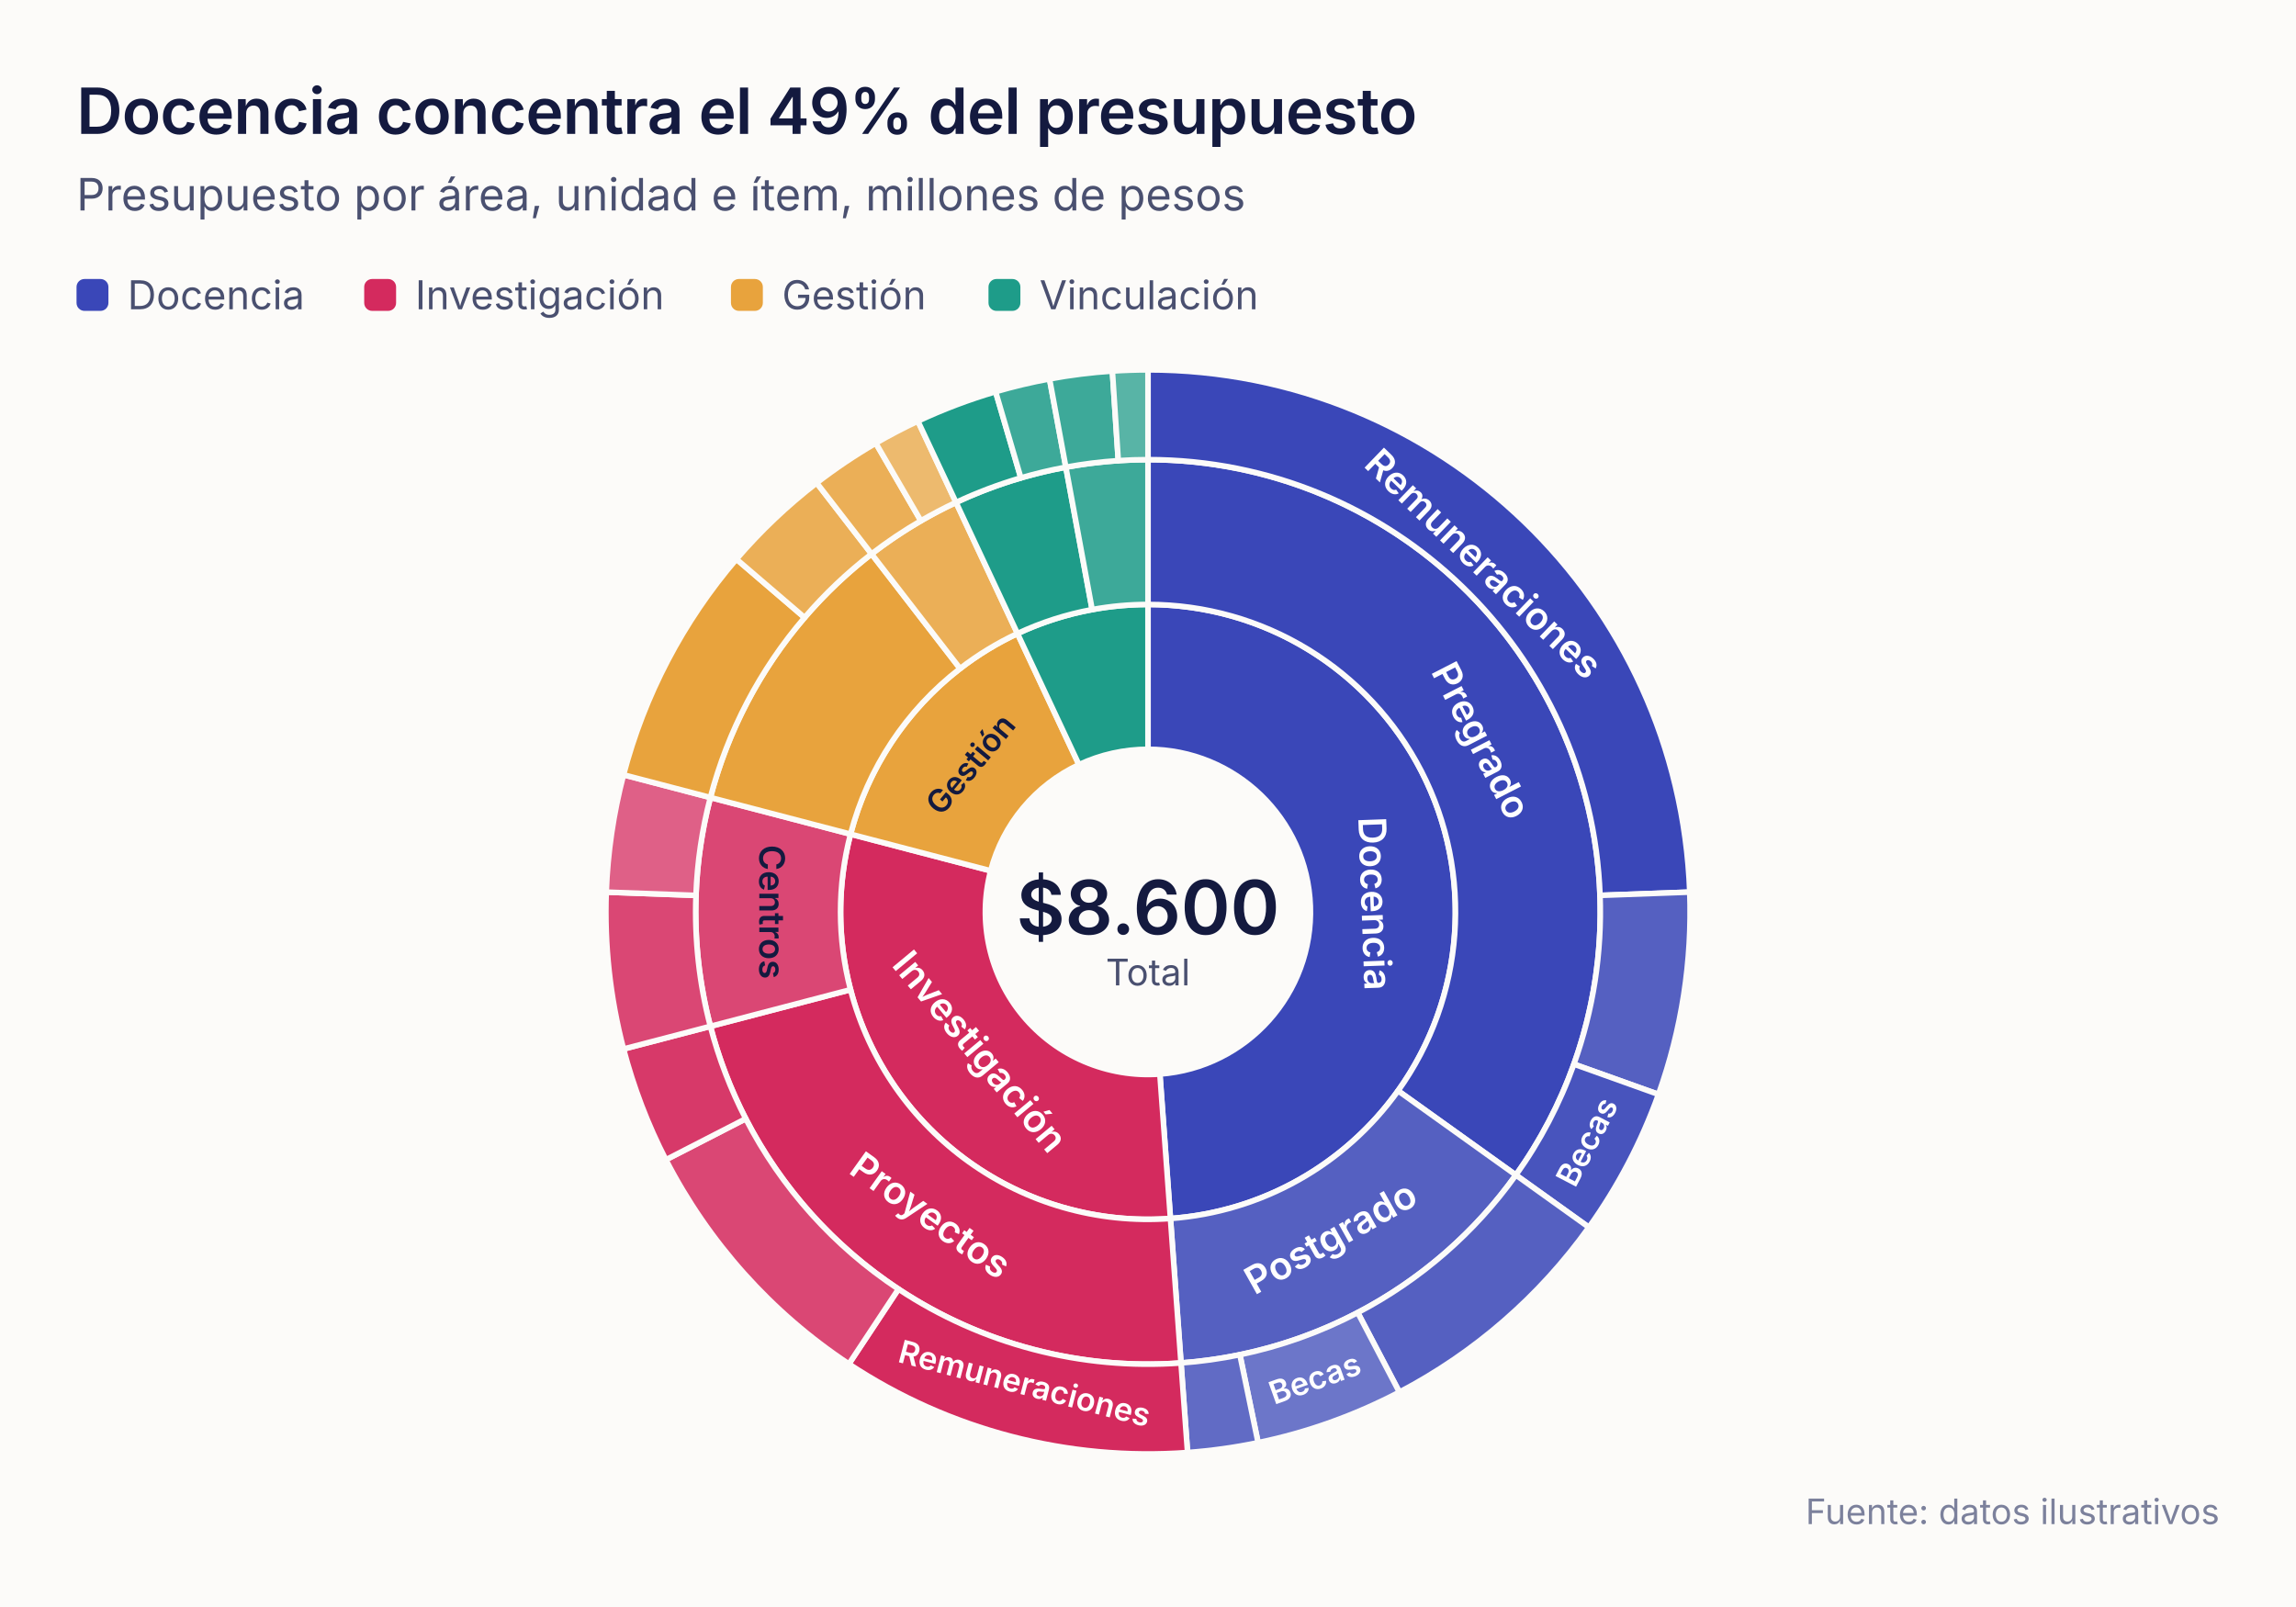
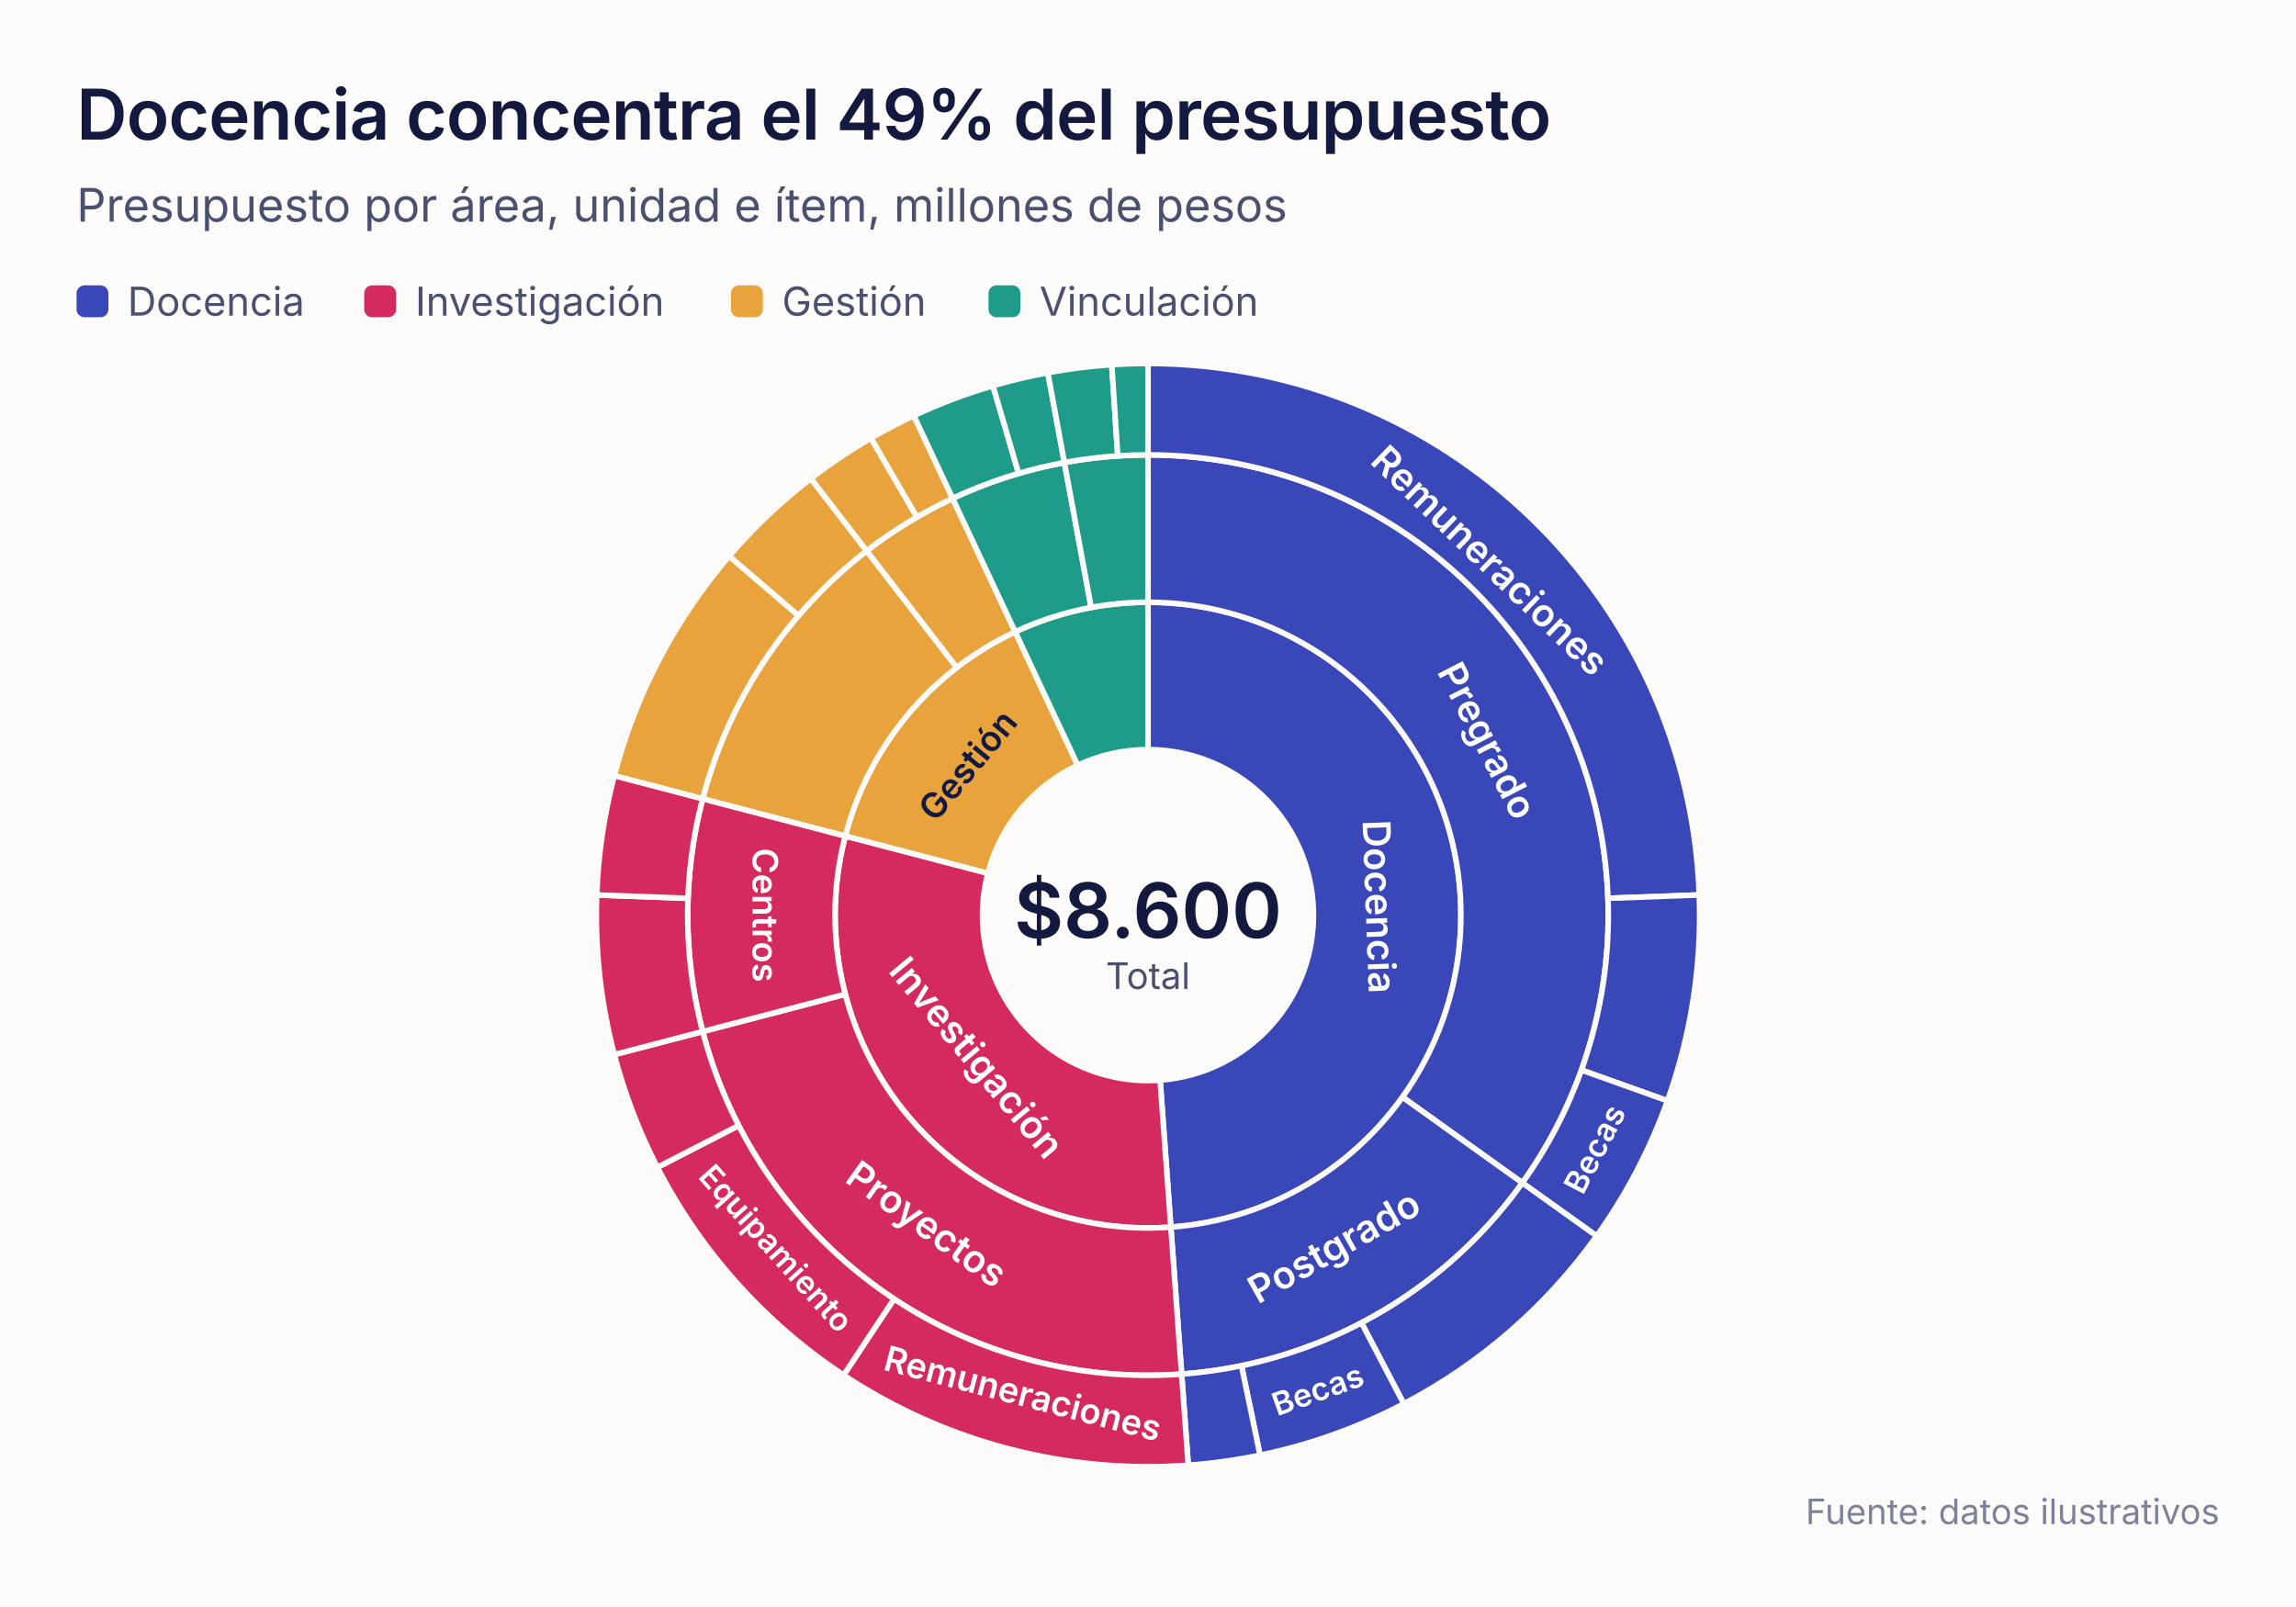
<svg xmlns="http://www.w3.org/2000/svg" viewBox="0 0 720 504" width="720" height="504" role="img" aria-labelledby="paove7rl-t paove7rl-d" font-family="'Mozilla Text', 'Inter', system-ui, -apple-system, 'Segoe UI', Roboto, sans-serif" class="pa-chart" data-pa-type="sunburst" data-pa-mode="light" style="max-width:100%;height:auto;font-variant-numeric:lining-nums">
  <style>.pa-m{transition:opacity .15s ease}.pa-focus .pa-m{opacity:.28}.pa-focus .pa-m.pa-on{opacity:1}</style>
  <rect width="720" height="504" fill="#FCFBF9" />
  <g class="pa-header">
-     <text x="24" y="42" fill="#141A3F" font-size="20" font-weight="600" letter-spacing="-0.01em">Docencia concentra el 49% del presupuesto</text>
-     <text x="24" y="66" fill="#4A5070" font-size="14">Presupuesto por área, unidad e ítem, millones de pesos</text>
+     <text x="24" y="43.8" fill="#141A3F" font-size="22" font-weight="600" letter-spacing="-0.01em">Docencia concentra el 49% del presupuesto</text>
+     <text x="24" y="69.5" fill="#4A5070" font-size="14.5">Presupuesto por área, unidad e ítem, millones de pesos</text>
    <g class="pa-legend">
-       <rect x="24" y="87.5" width="10" height="10" rx="2.5" fill="#3A47B8" />
-       <text x="40" y="97" fill="#4A5070" font-size="12.5">Docencia</text>
-       <rect x="114.21" y="87.5" width="10" height="10" rx="2.5" fill="#D42A5E" />
-       <text x="130.21" y="97" fill="#4A5070" font-size="12.5">Investigación</text>
-       <rect x="229.22" y="87.5" width="10" height="10" rx="2.5" fill="#E8A33D" />
-       <text x="245.22" y="97" fill="#4A5070" font-size="12.5">Gestión</text>
-       <rect x="309.98" y="87.5" width="10" height="10" rx="2.5" fill="#1E9C89" />
-       <text x="325.98" y="97" fill="#4A5070" font-size="12.5">Vinculación</text>
+       <g class="pa-key" data-color="#3A47B8" style="cursor:pointer">
+         <rect x="21" y="85" width="80.21" height="19" rx="4" fill="transparent" />
+         <rect x="24" y="89.5" width="10" height="10" rx="2.5" fill="#3A47B8" />
+         <text x="40" y="99" fill="#4A5070" font-size="12.5">Docencia</text>
+       </g>
+       <g class="pa-key" data-color="#D42A5E" style="cursor:pointer">
+         <rect x="111.21" y="85" width="105.01" height="19" rx="4" fill="transparent" />
+         <rect x="114.21" y="89.5" width="10" height="10" rx="2.5" fill="#D42A5E" />
+         <text x="130.21" y="99" fill="#4A5070" font-size="12.5">Investigación</text>
+       </g>
+       <g class="pa-key" data-color="#E8A33D" style="cursor:pointer">
+         <rect x="226.22" y="85" width="70.76" height="19" rx="4" fill="transparent" />
+         <rect x="229.22" y="89.5" width="10" height="10" rx="2.5" fill="#E8A33D" />
+         <text x="245.22" y="99" fill="#4A5070" font-size="12.5">Gestión</text>
+       </g>
+       <g class="pa-key" data-color="#1E9C89" style="cursor:pointer">
+         <rect x="306.98" y="85" width="93.86" height="19" rx="4" fill="transparent" />
+         <rect x="309.98" y="89.5" width="10" height="10" rx="2.5" fill="#1E9C89" />
+         <text x="325.98" y="99" fill="#4A5070" font-size="12.5">Vinculación</text>
+       </g>
    </g>
  </g>
  <g class="pa-body">
-     <path class="pa-m" d="M360.00,189.58A96.42,96.42 0 0 1 367.04,382.16L363.72,336.86A51.00,51.00 0 0 0 360.00,235.00Z" fill="#3A47B8" stroke="#FCFBF9" stroke-width="1.75" stroke-linejoin="round" data-tip="Docencia $4.200 · 49% del total" data-drill="[&quot;Docencia&quot;]" style="cursor:pointer" />
-     <path class="pa-m" d="M360.00,144.16A141.84,141.84 0 0 1 475.36,368.53L438.42,342.10A96.42,96.42 0 0 0 360.00,189.58Z" fill="#3A47B8" stroke="#FCFBF9" stroke-width="1.75" stroke-linejoin="round" data-tip="Docencia › Pregrado $3.000 · 35% del total 71% de Docencia" data-drill="[&quot;Docencia&quot;,&quot;Pregrado&quot;]" style="cursor:pointer" />
-     <path class="pa-m" d="M360.00,116.00A170.00,170.00 0 0 1 529.89,279.79L501.75,280.82A141.84,141.84 0 0 0 360.00,144.16Z" fill="#3A47B8" stroke="#FCFBF9" stroke-width="1.75" stroke-linejoin="round" data-tip="Docencia › Pregrado › Remuneraciones $2.100 · 24% del total 70% de Pregrado" />
-     <path class="pa-m" d="M529.89,279.79A170.00,170.00 0 0 1 520.08,343.23L493.56,333.75A141.84,141.84 0 0 0 501.75,280.82Z" fill="#5560C1" stroke="#FCFBF9" stroke-width="1.75" stroke-linejoin="round" data-tip="Docencia › Pregrado › Operación $520 · 6% del total 17% de Pregrado" />
-     <path class="pa-m" d="M520.08,343.23A170.00,170.00 0 0 1 498.26,384.92L475.36,368.53A141.84,141.84 0 0 0 493.56,333.75Z" fill="#4854BD" stroke="#FCFBF9" stroke-width="1.75" stroke-linejoin="round" data-tip="Docencia › Pregrado › Becas $380 · 4,4% del total 13% de Pregrado" />
-     <path class="pa-m" d="M475.36,368.53A141.84,141.84 0 0 1 370.35,427.46L367.04,382.16A96.42,96.42 0 0 0 438.42,342.10Z" fill="#5560C1" stroke="#FCFBF9" stroke-width="1.75" stroke-linejoin="round" data-tip="Docencia › Postgrado $1.200 · 14% del total 29% de Docencia" data-drill="[&quot;Docencia&quot;,&quot;Postgrado&quot;]" style="cursor:pointer" />
-     <path class="pa-m" d="M498.26,384.92A170.00,170.00 0 0 1 438.83,436.62L425.77,411.67A141.84,141.84 0 0 0 475.36,368.53Z" fill="#5560C1" stroke="#FCFBF9" stroke-width="1.75" stroke-linejoin="round" data-tip="Docencia › Postgrado › Remuneraciones $640 · 7,4% del total 53% de Postgrado" />
-     <path class="pa-m" d="M438.83,436.62A170.00,170.00 0 0 1 394.53,452.46L388.81,424.88A141.84,141.84 0 0 0 425.77,411.67Z" fill="#6C76C9" stroke="#FCFBF9" stroke-width="1.75" stroke-linejoin="round" data-tip="Docencia › Postgrado › Becas $380 · 4,4% del total 32% de Postgrado" />
-     <path class="pa-m" d="M394.53,452.46A170.00,170.00 0 0 1 372.41,455.55L370.35,427.46A141.84,141.84 0 0 0 388.81,424.88Z" fill="#616BC5" stroke="#FCFBF9" stroke-width="1.75" stroke-linejoin="round" data-tip="Docencia › Postgrado › Operación $180 · 2,1% del total 15% de Postgrado" />
-     <path class="pa-m" d="M367.04,382.16A96.42,96.42 0 0 1 266.72,261.61L310.66,273.10A51.00,51.00 0 0 0 363.72,336.86Z" fill="#D42A5E" stroke="#FCFBF9" stroke-width="1.75" stroke-linejoin="round" data-tip="Investigación $2.600 · 30% del total" data-drill="[&quot;Investigación&quot;]" style="cursor:pointer" />
-     <path class="pa-m" d="M370.35,427.46A141.84,141.84 0 0 1 222.77,321.88L266.72,310.39A96.42,96.42 0 0 0 367.04,382.16Z" fill="#D42A5E" stroke="#FCFBF9" stroke-width="1.75" stroke-linejoin="round" data-tip="Investigación › Proyectos $1.900 · 22% del total 73% de Investigación" data-drill="[&quot;Investigación&quot;,&quot;Proyectos&quot;]" style="cursor:pointer" />
-     <path class="pa-m" d="M372.41,455.55A170.00,170.00 0 0 1 266.20,427.78L281.74,404.29A141.84,141.84 0 0 0 370.35,427.46Z" fill="#D42A5E" stroke="#FCFBF9" stroke-width="1.75" stroke-linejoin="round" data-tip="Investigación › Proyectos › Remuneraciones $900 · 10% del total 47% de Proyectos" />
-     <path class="pa-m" d="M266.20,427.78A170.00,170.00 0 0 1 208.81,363.73L233.86,350.86A141.84,141.84 0 0 0 281.74,404.29Z" fill="#DA4774" stroke="#FCFBF9" stroke-width="1.75" stroke-linejoin="round" data-tip="Investigación › Proyectos › Equipamiento $700 · 8,1% del total 37% de Proyectos" />
-     <path class="pa-m" d="M208.81,363.73A170.00,170.00 0 0 1 195.53,329.00L222.77,321.88A141.84,141.84 0 0 0 233.86,350.86Z" fill="#D73969" stroke="#FCFBF9" stroke-width="1.75" stroke-linejoin="round" data-tip="Investigación › Proyectos › Operación $300 · 3,5% del total 16% de Proyectos" />
-     <path class="pa-m" d="M222.77,321.88A141.84,141.84 0 0 1 222.77,250.12L266.72,261.61A96.42,96.42 0 0 0 266.72,310.39Z" fill="#DA4774" stroke="#FCFBF9" stroke-width="1.75" stroke-linejoin="round" data-tip="Investigación › Centros $700 · 8,1% del total 27% de Investigación" data-drill="[&quot;Investigación&quot;,&quot;Centros&quot;]" style="cursor:pointer" />
-     <path class="pa-m" d="M195.53,329.00A170.00,170.00 0 0 1 190.11,279.79L218.25,280.82A141.84,141.84 0 0 0 222.77,321.88Z" fill="#DA4774" stroke="#FCFBF9" stroke-width="1.75" stroke-linejoin="round" data-tip="Investigación › Centros › Remuneraciones $400 · 4,7% del total 57% de Centros" />
-     <path class="pa-m" d="M190.11,279.79A170.00,170.00 0 0 1 195.53,243.00L222.77,250.12A141.84,141.84 0 0 0 218.25,280.82Z" fill="#DF6087" stroke="#FCFBF9" stroke-width="1.75" stroke-linejoin="round" data-tip="Investigación › Centros › Equipamiento $300 · 3,5% del total 43% de Centros" />
-     <path class="pa-m" d="M266.72,261.61A96.42,96.42 0 0 1 319.07,198.70L338.35,239.82A51.00,51.00 0 0 0 310.66,273.10Z" fill="#E8A33D" stroke="#FCFBF9" stroke-width="1.75" stroke-linejoin="round" data-tip="Gestión $1.200 · 14% del total" data-drill="[&quot;Gestión&quot;]" style="cursor:pointer" />
-     <path class="pa-m" d="M222.77,250.12A141.84,141.84 0 0 1 273.31,173.73L301.07,209.68A96.42,96.42 0 0 0 266.72,261.61Z" fill="#E8A33D" stroke="#FCFBF9" stroke-width="1.75" stroke-linejoin="round" data-tip="Gestión › Administración $900 · 10% del total 75% de Gestión" data-drill="[&quot;Gestión&quot;,&quot;Administración&quot;]" style="cursor:pointer" />
-     <path class="pa-m" d="M195.53,243.00A170.00,170.00 0 0 1 230.93,175.36L252.31,193.69A141.84,141.84 0 0 0 222.77,250.12Z" fill="#E8A33D" stroke="#FCFBF9" stroke-width="1.75" stroke-linejoin="round" data-tip="Gestión › Administración › Remuneraciones $620 · 7,2% del total 69% de Administración" />
-     <path class="pa-m" d="M230.93,175.36A170.00,170.00 0 0 1 256.10,151.45L273.31,173.73A141.84,141.84 0 0 0 252.31,193.69Z" fill="#EBAF57" stroke="#FCFBF9" stroke-width="1.75" stroke-linejoin="round" data-tip="Gestión › Administración › Operación $280 · 3,3% del total 31% de Administración" />
-     <path class="pa-m" d="M273.31,173.73A141.84,141.84 0 0 1 299.80,157.57L319.07,198.70A96.42,96.42 0 0 0 301.07,209.68Z" fill="#EBAF57" stroke="#FCFBF9" stroke-width="1.75" stroke-linejoin="round" data-tip="Gestión › Tecnología $300 · 3,5% del total 25% de Gestión" data-drill="[&quot;Gestión&quot;,&quot;Tecnología&quot;]" style="cursor:pointer" />
-     <path class="pa-m" d="M256.10,151.45A170.00,170.00 0 0 1 274.64,138.98L288.78,163.34A141.84,141.84 0 0 0 273.31,173.73Z" fill="#EBAF57" stroke="#FCFBF9" stroke-width="1.75" stroke-linejoin="round" data-tip="Gestión › Tecnología › Licencias $180 · 2,1% del total 60% de Tecnología" />
-     <path class="pa-m" d="M274.64,138.98A170.00,170.00 0 0 1 287.84,132.07L299.80,157.57A141.84,141.84 0 0 0 288.78,163.34Z" fill="#EDBA6E" stroke="#FCFBF9" stroke-width="1.75" stroke-linejoin="round" data-tip="Gestión › Tecnología › Equipamiento $120 · 1,4% del total 40% de Tecnología" />
-     <path class="pa-m" d="M319.07,198.70A96.42,96.42 0 0 1 360.00,189.58L360.00,235.00A51.00,51.00 0 0 0 338.35,239.82Z" fill="#1E9C89" stroke="#FCFBF9" stroke-width="1.75" stroke-linejoin="round" data-tip="Vinculación $600 · 7% del total" data-drill="[&quot;Vinculación&quot;]" style="cursor:pointer" />
-     <path class="pa-m" d="M299.80,157.57A141.84,141.84 0 0 1 334.24,146.52L342.49,191.18A96.42,96.42 0 0 0 319.07,198.70Z" fill="#1E9C89" stroke="#FCFBF9" stroke-width="1.75" stroke-linejoin="round" data-tip="Vinculación › Extensión $350 · 4,1% del total 58% de Vinculación" data-drill="[&quot;Vinculación&quot;,&quot;Extensión&quot;]" style="cursor:pointer" />
-     <path class="pa-m" d="M287.84,132.07A170.00,170.00 0 0 1 312.21,122.85L320.13,149.88A141.84,141.84 0 0 0 299.80,157.57Z" fill="#1E9C89" stroke="#FCFBF9" stroke-width="1.75" stroke-linejoin="round" data-tip="Vinculación › Extensión › Remuneraciones $210 · 2,4% del total 60% de Extensión" />
-     <path class="pa-m" d="M312.21,122.85A170.00,170.00 0 0 1 329.12,118.83L334.24,146.52A141.84,141.84 0 0 0 320.13,149.88Z" fill="#3DA999" stroke="#FCFBF9" stroke-width="1.75" stroke-linejoin="round" data-tip="Vinculación › Extensión › Operación $140 · 1,6% del total 40% de Extensión" />
-     <path class="pa-m" d="M334.24,146.52A141.84,141.84 0 0 1 360.00,144.16L360.00,189.58A96.42,96.42 0 0 0 342.49,191.18Z" fill="#3DA999" stroke="#FCFBF9" stroke-width="1.75" stroke-linejoin="round" data-tip="Vinculación › Educación continua $250 · 2,9% del total 42% de Vinculación" data-drill="[&quot;Vinculación&quot;,&quot;Educación continua&quot;]" style="cursor:pointer" />
-     <path class="pa-m" d="M329.12,118.83A170.00,170.00 0 0 1 348.83,116.37L350.68,144.47A141.84,141.84 0 0 0 334.24,146.52Z" fill="#3DA999" stroke="#FCFBF9" stroke-width="1.75" stroke-linejoin="round" data-tip="Vinculación › Educación continua › Remuneraciones $160 · 1,9% del total 64% de Educación continua" />
-     <path class="pa-m" d="M348.83,116.37A170.00,170.00 0 0 1 360.00,116.00L360.00,144.16A141.84,141.84 0 0 0 350.68,144.47Z" fill="#58B4A6" stroke="#FCFBF9" stroke-width="1.75" stroke-linejoin="round" data-tip="Vinculación › Educación continua › Operación $90 · 1% del total 36% de Educación continua" />
+     <path class="pa-m" d="M360.00,188.88A98.12,98.12 0 0 1 367.16,384.86L363.79,338.76A51.90,51.90 0 0 0 360.00,235.10Z" fill="#3A47B8" stroke="#FCFBF9" stroke-width="1.75" stroke-linejoin="round" data-tip="Docencia $4.200 · 49% del total" data-drill="[&quot;Docencia&quot;]" style="cursor:pointer" />
+     <path class="pa-m" d="M360.00,142.66A144.34,144.34 0 0 1 477.39,370.99L439.80,344.09A98.12,98.12 0 0 0 360.00,188.88Z" fill="#3A47B8" stroke="#FCFBF9" stroke-width="1.75" stroke-linejoin="round" data-tip="Docencia › Pregrado $3.000 · 35% del total 71% de Docencia" data-drill="[&quot;Docencia&quot;,&quot;Pregrado&quot;]" style="cursor:pointer" />
+     <path class="pa-m" d="M360.00,114.00A173.00,173.00 0 0 1 532.88,280.68L504.25,281.73A144.34,144.34 0 0 0 360.00,142.66Z" fill="#3A47B8" stroke="#FCFBF9" stroke-width="1.75" stroke-linejoin="round" data-tip="Docencia › Pregrado › Remuneraciones $2.100 · 24% del total 70% de Pregrado" />
+     <path class="pa-m" d="M532.88,280.68A173.00,173.00 0 0 1 522.90,345.24L495.92,335.60A144.34,144.34 0 0 0 504.25,281.73Z" fill="#3A47B8" stroke="#FCFBF9" stroke-width="1.75" stroke-linejoin="round" data-tip="Docencia › Pregrado › Operación $520 · 6% del total 17% de Pregrado" />
+     <path class="pa-m" d="M522.90,345.24A173.00,173.00 0 0 1 500.70,387.66L477.39,370.99A144.34,144.34 0 0 0 495.92,335.60Z" fill="#3A47B8" stroke="#FCFBF9" stroke-width="1.75" stroke-linejoin="round" data-tip="Docencia › Pregrado › Becas $380 · 4,4% del total 13% de Pregrado" />
+     <path class="pa-m" d="M477.39,370.99A144.34,144.34 0 0 1 370.54,430.96L367.16,384.86A98.12,98.12 0 0 0 439.80,344.09Z" fill="#3A47B8" stroke="#FCFBF9" stroke-width="1.75" stroke-linejoin="round" data-tip="Docencia › Postgrado $1.200 · 14% del total 29% de Docencia" data-drill="[&quot;Docencia&quot;,&quot;Postgrado&quot;]" style="cursor:pointer" />
+     <path class="pa-m" d="M500.70,387.66A173.00,173.00 0 0 1 440.22,440.27L426.94,414.88A144.34,144.34 0 0 0 477.39,370.99Z" fill="#3A47B8" stroke="#FCFBF9" stroke-width="1.75" stroke-linejoin="round" data-tip="Docencia › Postgrado › Remuneraciones $640 · 7,4% del total 53% de Postgrado" />
+     <path class="pa-m" d="M440.22,440.27A173.00,173.00 0 0 1 395.14,456.39L389.32,428.33A144.34,144.34 0 0 0 426.94,414.88Z" fill="#3A47B8" stroke="#FCFBF9" stroke-width="1.75" stroke-linejoin="round" data-tip="Docencia › Postgrado › Becas $380 · 4,4% del total 32% de Postgrado" />
+     <path class="pa-m" d="M395.14,456.39A173.00,173.00 0 0 1 372.63,459.54L370.54,430.96A144.34,144.34 0 0 0 389.32,428.33Z" fill="#3A47B8" stroke="#FCFBF9" stroke-width="1.75" stroke-linejoin="round" data-tip="Docencia › Postgrado › Operación $180 · 2,1% del total 15% de Postgrado" />
+     <path class="pa-m" d="M367.16,384.86A98.12,98.12 0 0 1 265.07,262.18L309.79,273.87A51.90,51.90 0 0 0 363.79,338.76Z" fill="#D42A5E" stroke="#FCFBF9" stroke-width="1.75" stroke-linejoin="round" data-tip="Investigación $2.600 · 30% del total" data-drill="[&quot;Investigación&quot;]" style="cursor:pointer" />
+     <path class="pa-m" d="M370.54,430.96A144.34,144.34 0 0 1 220.35,323.51L265.07,311.82A98.12,98.12 0 0 0 367.16,384.86Z" fill="#D42A5E" stroke="#FCFBF9" stroke-width="1.75" stroke-linejoin="round" data-tip="Investigación › Proyectos $1.900 · 22% del total 73% de Investigación" data-drill="[&quot;Investigación&quot;,&quot;Proyectos&quot;]" style="cursor:pointer" />
+     <path class="pa-m" d="M372.63,459.54A173.00,173.00 0 0 1 264.54,431.28L280.36,407.38A144.34,144.34 0 0 0 370.54,430.96Z" fill="#D42A5E" stroke="#FCFBF9" stroke-width="1.75" stroke-linejoin="round" data-tip="Investigación › Proyectos › Remuneraciones $900 · 10% del total 47% de Proyectos" />
+     <path class="pa-m" d="M264.54,431.28A173.00,173.00 0 0 1 206.14,366.10L231.63,353.00A144.34,144.34 0 0 0 280.36,407.38Z" fill="#D42A5E" stroke="#FCFBF9" stroke-width="1.75" stroke-linejoin="round" data-tip="Investigación › Proyectos › Equipamiento $700 · 8,1% del total 37% de Proyectos" />
+     <path class="pa-m" d="M206.14,366.10A173.00,173.00 0 0 1 192.63,330.76L220.35,323.51A144.34,144.34 0 0 0 231.63,353.00Z" fill="#D42A5E" stroke="#FCFBF9" stroke-width="1.75" stroke-linejoin="round" data-tip="Investigación › Proyectos › Operación $300 · 3,5% del total 16% de Proyectos" />
+     <path class="pa-m" d="M220.35,323.51A144.34,144.34 0 0 1 220.35,250.49L265.07,262.18A98.12,98.12 0 0 0 265.07,311.82Z" fill="#D42A5E" stroke="#FCFBF9" stroke-width="1.75" stroke-linejoin="round" data-tip="Investigación › Centros $700 · 8,1% del total 27% de Investigación" data-drill="[&quot;Investigación&quot;,&quot;Centros&quot;]" style="cursor:pointer" />
+     <path class="pa-m" d="M192.63,330.76A173.00,173.00 0 0 1 187.12,280.68L215.75,281.73A144.34,144.34 0 0 0 220.35,323.51Z" fill="#D42A5E" stroke="#FCFBF9" stroke-width="1.75" stroke-linejoin="round" data-tip="Investigación › Centros › Remuneraciones $400 · 4,7% del total 57% de Centros" />
+     <path class="pa-m" d="M187.12,280.68A173.00,173.00 0 0 1 192.63,243.24L220.35,250.49A144.34,144.34 0 0 0 215.75,281.73Z" fill="#D42A5E" stroke="#FCFBF9" stroke-width="1.75" stroke-linejoin="round" data-tip="Investigación › Centros › Equipamiento $300 · 3,5% del total 43% de Centros" />
+     <path class="pa-m" d="M265.07,262.18A98.12,98.12 0 0 1 318.35,198.16L337.97,240.01A51.90,51.90 0 0 0 309.79,273.87Z" fill="#E8A33D" stroke="#FCFBF9" stroke-width="1.75" stroke-linejoin="round" data-tip="Gestión $1.200 · 14% del total" data-drill="[&quot;Gestión&quot;]" style="cursor:pointer" />
+     <path class="pa-m" d="M220.35,250.49A144.34,144.34 0 0 1 271.78,172.75L300.03,209.34A98.12,98.12 0 0 0 265.07,262.18Z" fill="#E8A33D" stroke="#FCFBF9" stroke-width="1.75" stroke-linejoin="round" data-tip="Gestión › Administración $900 · 10% del total 75% de Gestión" data-drill="[&quot;Gestión&quot;,&quot;Administración&quot;]" style="cursor:pointer" />
+     <path class="pa-m" d="M192.63,243.24A173.00,173.00 0 0 1 228.66,174.41L250.41,193.06A144.34,144.34 0 0 0 220.35,250.49Z" fill="#E8A33D" stroke="#FCFBF9" stroke-width="1.75" stroke-linejoin="round" data-tip="Gestión › Administración › Remuneraciones $620 · 7,2% del total 69% de Administración" />
+     <path class="pa-m" d="M228.66,174.41A173.00,173.00 0 0 1 254.27,150.07L271.78,172.75A144.34,144.34 0 0 0 250.41,193.06Z" fill="#E8A33D" stroke="#FCFBF9" stroke-width="1.75" stroke-linejoin="round" data-tip="Gestión › Administración › Operación $280 · 3,3% del total 31% de Administración" />
+     <path class="pa-m" d="M271.78,172.75A144.34,144.34 0 0 1 298.73,156.31L318.35,198.16A98.12,98.12 0 0 0 300.03,209.34Z" fill="#E8A33D" stroke="#FCFBF9" stroke-width="1.75" stroke-linejoin="round" data-tip="Gestión › Tecnología $300 · 3,5% del total 25% de Gestión" data-drill="[&quot;Gestión&quot;,&quot;Tecnología&quot;]" style="cursor:pointer" />
+     <path class="pa-m" d="M254.27,150.07A173.00,173.00 0 0 1 273.14,137.39L287.52,162.17A144.34,144.34 0 0 0 271.78,172.75Z" fill="#E8A33D" stroke="#FCFBF9" stroke-width="1.75" stroke-linejoin="round" data-tip="Gestión › Tecnología › Licencias $180 · 2,1% del total 60% de Tecnología" />
+     <path class="pa-m" d="M273.14,137.39A173.00,173.00 0 0 1 286.57,130.36L298.73,156.31A144.34,144.34 0 0 0 287.52,162.17Z" fill="#E8A33D" stroke="#FCFBF9" stroke-width="1.75" stroke-linejoin="round" data-tip="Gestión › Tecnología › Equipamiento $120 · 1,4% del total 40% de Tecnología" />
+     <path class="pa-m" d="M318.35,198.16A98.12,98.12 0 0 1 360.00,188.88L360.00,235.10A51.90,51.90 0 0 0 337.97,240.01Z" fill="#1E9C89" stroke="#FCFBF9" stroke-width="1.75" stroke-linejoin="round" data-tip="Vinculación $600 · 7% del total" data-drill="[&quot;Vinculación&quot;]" style="cursor:pointer" />
+     <path class="pa-m" d="M298.73,156.31A144.34,144.34 0 0 1 333.78,145.06L342.18,190.51A98.12,98.12 0 0 0 318.35,198.16Z" fill="#1E9C89" stroke="#FCFBF9" stroke-width="1.75" stroke-linejoin="round" data-tip="Vinculación › Extensión $350 · 4,1% del total 58% de Vinculación" data-drill="[&quot;Vinculación&quot;,&quot;Extensión&quot;]" style="cursor:pointer" />
+     <path class="pa-m" d="M286.57,130.36A173.00,173.00 0 0 1 311.37,120.98L319.43,148.48A144.34,144.34 0 0 0 298.73,156.31Z" fill="#1E9C89" stroke="#FCFBF9" stroke-width="1.75" stroke-linejoin="round" data-tip="Vinculación › Extensión › Remuneraciones $210 · 2,4% del total 60% de Extensión" />
+     <path class="pa-m" d="M311.37,120.98A173.00,173.00 0 0 1 328.58,116.88L333.78,145.06A144.34,144.34 0 0 0 319.43,148.48Z" fill="#1E9C89" stroke="#FCFBF9" stroke-width="1.75" stroke-linejoin="round" data-tip="Vinculación › Extensión › Operación $140 · 1,6% del total 40% de Extensión" />
+     <path class="pa-m" d="M333.78,145.06A144.34,144.34 0 0 1 360.00,142.66L360.00,188.88A98.12,98.12 0 0 0 342.18,190.51Z" fill="#1E9C89" stroke="#FCFBF9" stroke-width="1.75" stroke-linejoin="round" data-tip="Vinculación › Educación continua $250 · 2,9% del total 42% de Vinculación" data-drill="[&quot;Vinculación&quot;,&quot;Educación continua&quot;]" style="cursor:pointer" />
+     <path class="pa-m" d="M328.58,116.88A173.00,173.00 0 0 1 348.63,114.37L350.52,142.97A144.34,144.34 0 0 0 333.78,145.06Z" fill="#1E9C89" stroke="#FCFBF9" stroke-width="1.75" stroke-linejoin="round" data-tip="Vinculación › Educación continua › Remuneraciones $160 · 1,9% del total 64% de Educación continua" />
+     <path class="pa-m" d="M348.63,114.37A173.00,173.00 0 0 1 360.00,114.00L360.00,142.66A144.34,144.34 0 0 0 350.52,142.97Z" fill="#1E9C89" stroke="#FCFBF9" stroke-width="1.75" stroke-linejoin="round" data-tip="Vinculación › Educación continua › Operación $90 · 1% del total 36% de Educación continua" />
    <g class="pa-labels">
-       <text x="0" y="0" transform="translate(431.12,283.40) rotate(87.91)" text-anchor="middle" dy="4.2" fill="#FFFFFF" font-size="12" font-weight="600" pointer-events="none">Docencia</text>
-       <text x="0" y="0" transform="translate(464.49,232.28) rotate(62.79)" text-anchor="middle" dy="4.2" fill="#FFFFFF" font-size="12" font-weight="600" pointer-events="none">Pregrado</text>
-       <text x="0" y="0" transform="translate(465.26,176.83) rotate(43.95)" text-anchor="middle" dy="4.2" fill="#FFFFFF" font-size="12" font-weight="600" pointer-events="none">Remuneraciones</text>
-       <text x="0" y="0" transform="translate(497.68,358.07) rotate(-62.37)" text-anchor="middle" dy="3.5" fill="#FFFFFF" font-size="10" font-weight="600" pointer-events="none">Becas</text>
-       <text x="0" y="0" transform="translate(417.29,388.09) rotate(-29.30)" text-anchor="middle" dy="4.2" fill="#FFFFFF" font-size="12" font-weight="600" pointer-events="none">Postgrado</text>
-       <text x="0" y="0" transform="translate(412.32,432.33) rotate(-19.67)" text-anchor="middle" dy="3.5" fill="#FFFFFF" font-size="10" font-weight="600" pointer-events="none">Becas</text>
-       <text x="0" y="0" transform="translate(307.36,329.80) rotate(50.23)" text-anchor="middle" dy="4.2" fill="#FFFFFF" font-size="12" font-weight="600" pointer-events="none">Investigación</text>
-       <text x="0" y="0" transform="translate(291.88,381.21) rotate(35.58)" text-anchor="middle" dy="4.2" fill="#FFFFFF" font-size="12" font-weight="600" pointer-events="none">Proyectos</text>
-       <text x="0" y="0" transform="translate(321.32,433.94) rotate(14.65)" text-anchor="middle" dy="3.5" fill="#FFFFFF" font-size="10" font-weight="600" pointer-events="none">Remuneraciones</text>
-       <text x="0" y="0" transform="translate(241.96,286.00) rotate(90.00)" text-anchor="middle" dy="3.85" fill="#141A3F" font-size="11" font-weight="600" pointer-events="none">Centros</text>
-       <text x="0" y="0" transform="translate(304.34,239.68) rotate(309.77)" text-anchor="middle" dy="3.5" fill="#141A3F" font-size="10" font-weight="600" pointer-events="none">Gestión</text>
+       <text x="0" y="0" transform="translate(432.47,284.35) rotate(87.91)" text-anchor="middle" dy="4.2" fill="#FFFFFF" font-size="12" font-weight="600" pointer-events="none">Docencia</text>
+       <text x="0" y="0" transform="translate(466.38,232.30) rotate(62.79)" text-anchor="middle" dy="4.2" fill="#FFFFFF" font-size="12" font-weight="600" pointer-events="none">Pregrado</text>
+       <text x="0" y="0" transform="translate(467.22,175.79) rotate(43.95)" text-anchor="middle" dy="4.2" fill="#FFFFFF" font-size="12" font-weight="600" pointer-events="none">Remuneraciones</text>
+       <text x="0" y="0" transform="translate(500.13,360.35) rotate(-62.37)" text-anchor="middle" dy="3.5" fill="#FFFFFF" font-size="10" font-weight="600" pointer-events="none">Becas</text>
+       <text x="0" y="0" transform="translate(418.34,390.95) rotate(-29.30)" text-anchor="middle" dy="4.2" fill="#FFFFFF" font-size="12" font-weight="600" pointer-events="none">Postgrado</text>
+       <text x="0" y="0" transform="translate(413.25,435.93) rotate(-19.67)" text-anchor="middle" dy="3.5" fill="#FFFFFF" font-size="10" font-weight="600" pointer-events="none">Becas</text>
+       <text x="0" y="0" transform="translate(306.28,331.70) rotate(50.23)" text-anchor="middle" dy="4.2" fill="#FFFFFF" font-size="12" font-weight="600" pointer-events="none">Investigación</text>
+       <text x="0" y="0" transform="translate(290.64,383.95) rotate(35.58)" text-anchor="middle" dy="4.2" fill="#FFFFFF" font-size="12" font-weight="600" pointer-events="none">Proyectos</text>
+       <text x="0" y="0" transform="translate(320.76,437.08) rotate(14.65)" text-anchor="middle" dy="3.85" fill="#FFFFFF" font-size="11" font-weight="600" pointer-events="none">Remuneraciones</text>
+       <text x="0" y="0" transform="translate(243.33,391.54) rotate(48.14)" text-anchor="middle" dy="3.5" fill="#FFFFFF" font-size="10" font-weight="600" pointer-events="none">Equipamiento</text>
+       <text x="0" y="0" transform="translate(239.83,287.00) rotate(90.00)" text-anchor="middle" dy="3.85" fill="#FFFFFF" font-size="11" font-weight="600" pointer-events="none">Centros</text>
+       <text x="0" y="0" transform="translate(303.50,239.98) rotate(309.77)" text-anchor="middle" dy="3.85" fill="#141A3F" font-size="11" font-weight="600" pointer-events="none">Gestión</text>
    </g>
    <g class="pa-center">
-       <circle cx="360" cy="286" r="49" fill="#FCFBF9" />
-       <text x="360" y="293.04" fill="#141A3F" font-size="23.46" font-weight="600" text-anchor="middle">$8.600</text>
-       <text x="360" y="309.04" fill="#4A5070" font-size="11.5" text-anchor="middle">Total</text>
+       <circle cx="360" cy="287" r="49.9" fill="#FCFBF9" />
+       <text x="360" y="294.16" fill="#141A3F" font-size="23.87" font-weight="600" text-anchor="middle">$8.600</text>
+       <text x="360" y="310.16" fill="#4A5070" font-size="11.5" text-anchor="middle">Total</text>
    </g>
  </g>
  <text x="696" y="478" fill="#7C819C" font-size="11" text-anchor="end">Fuente: datos ilustrativos</text>
</svg>
